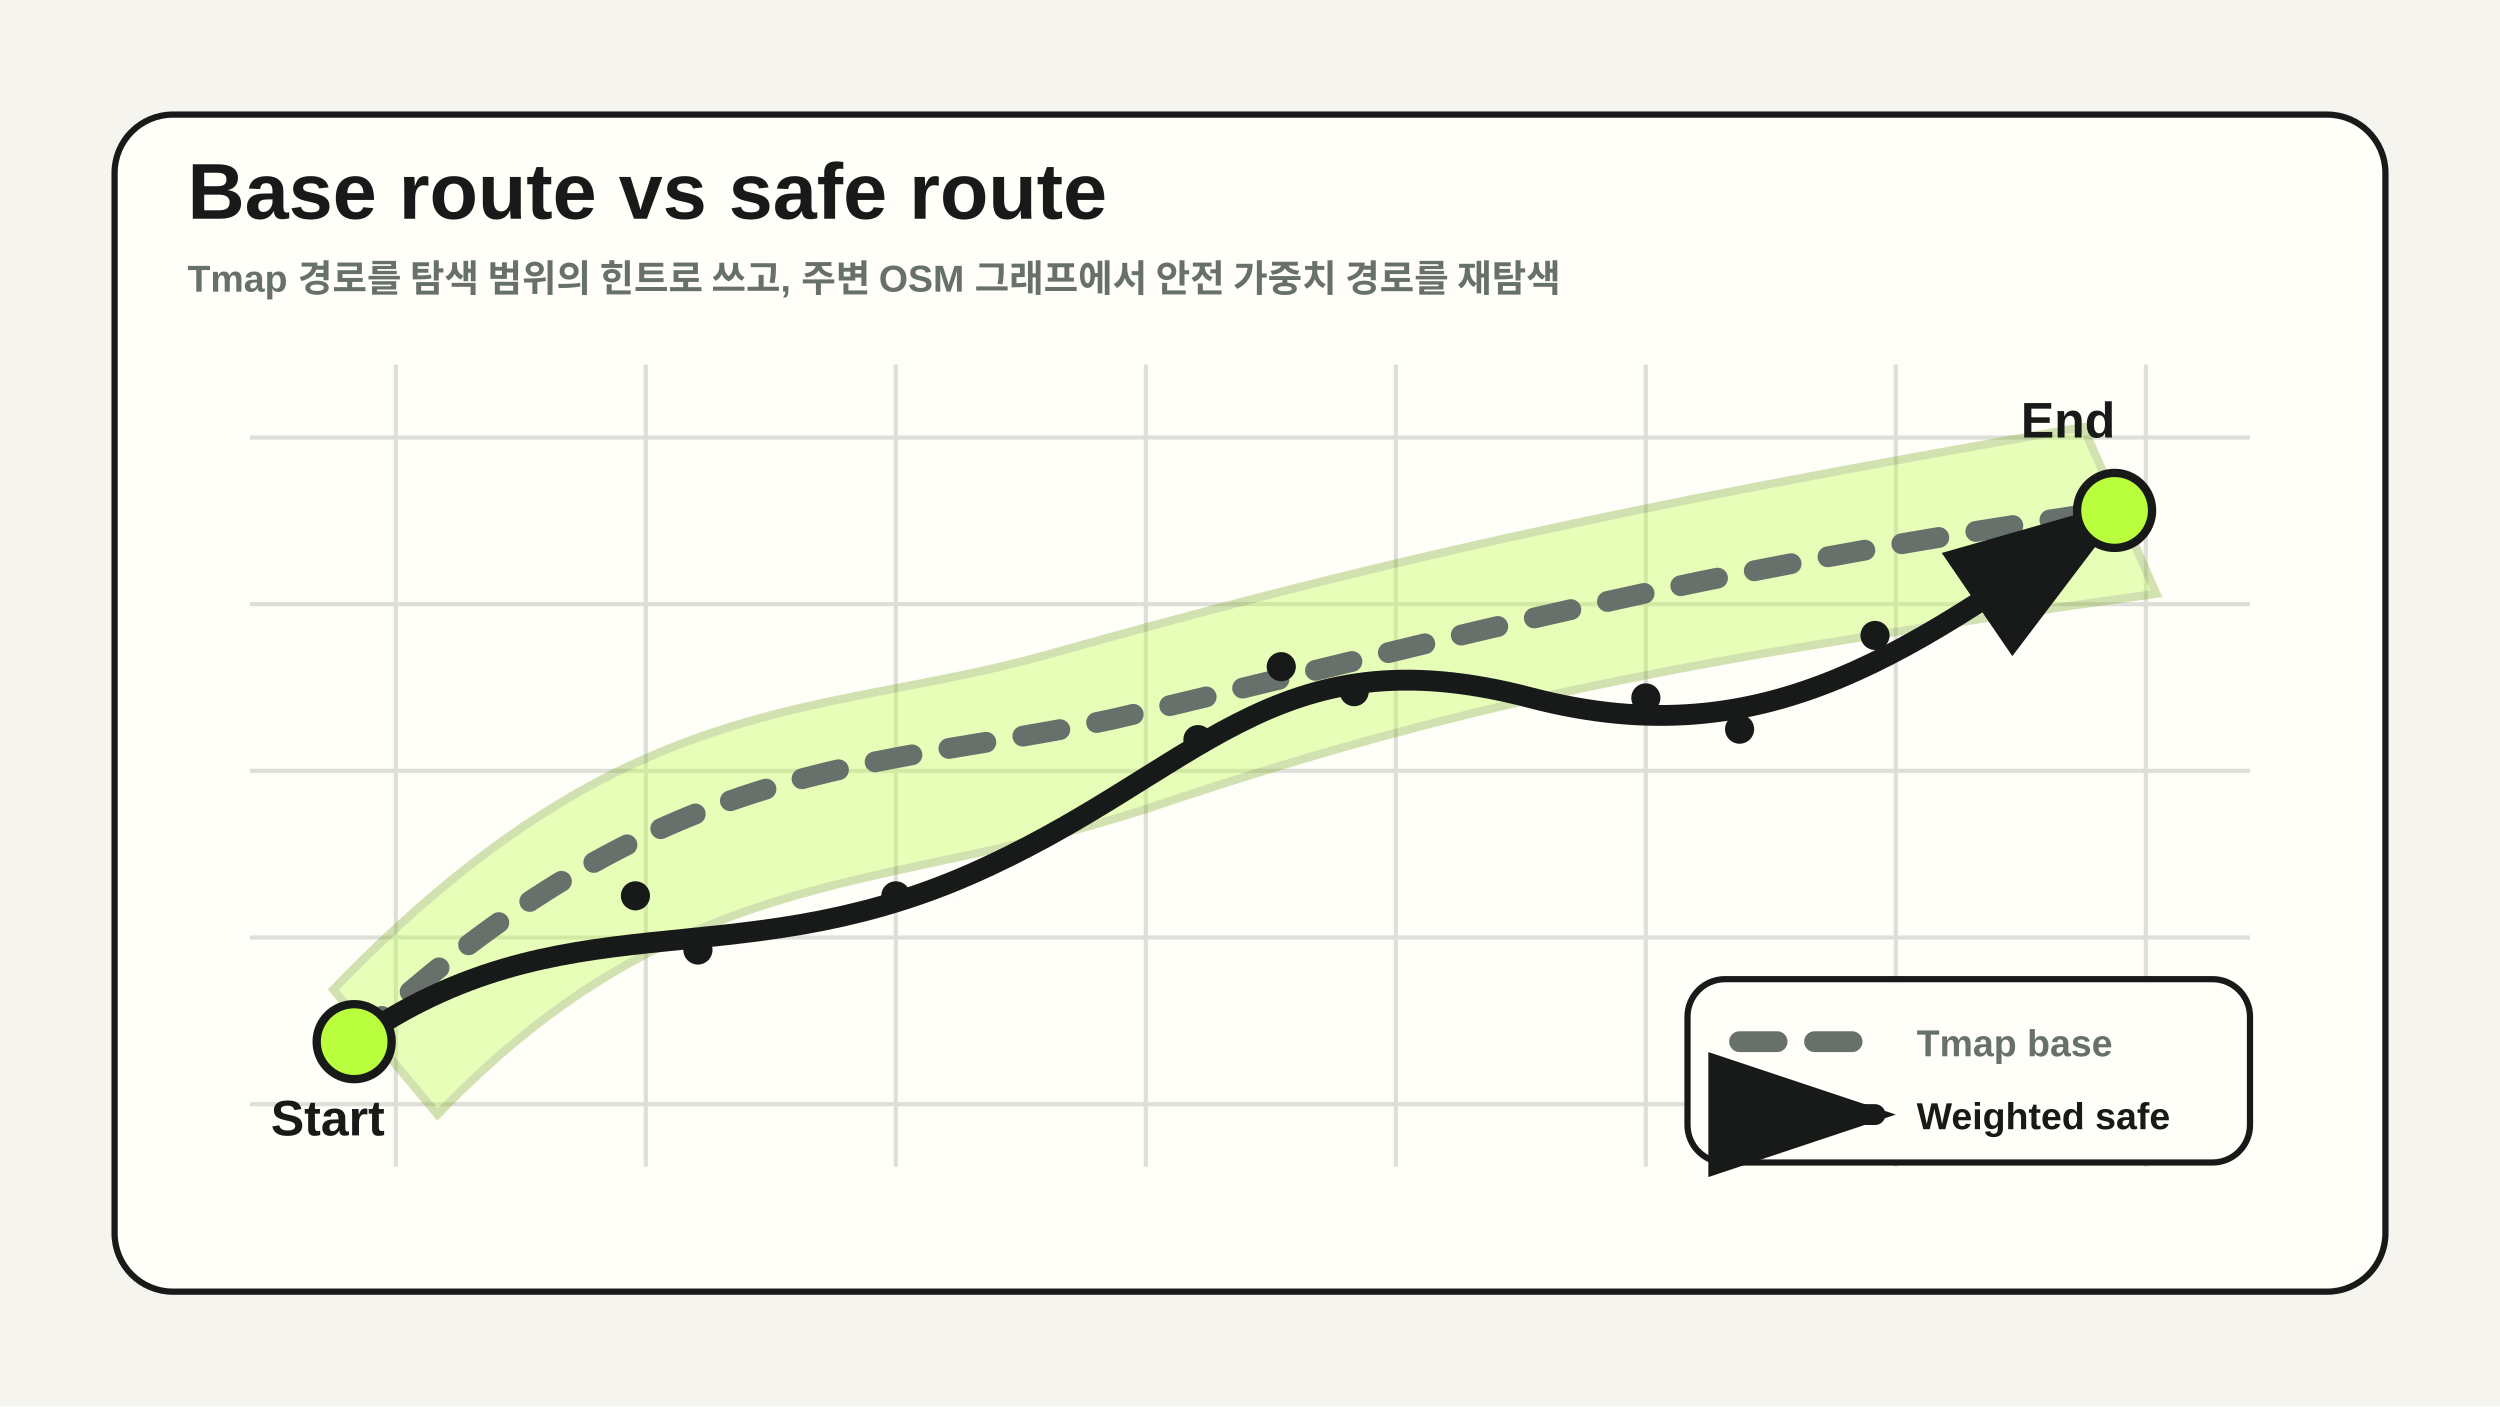
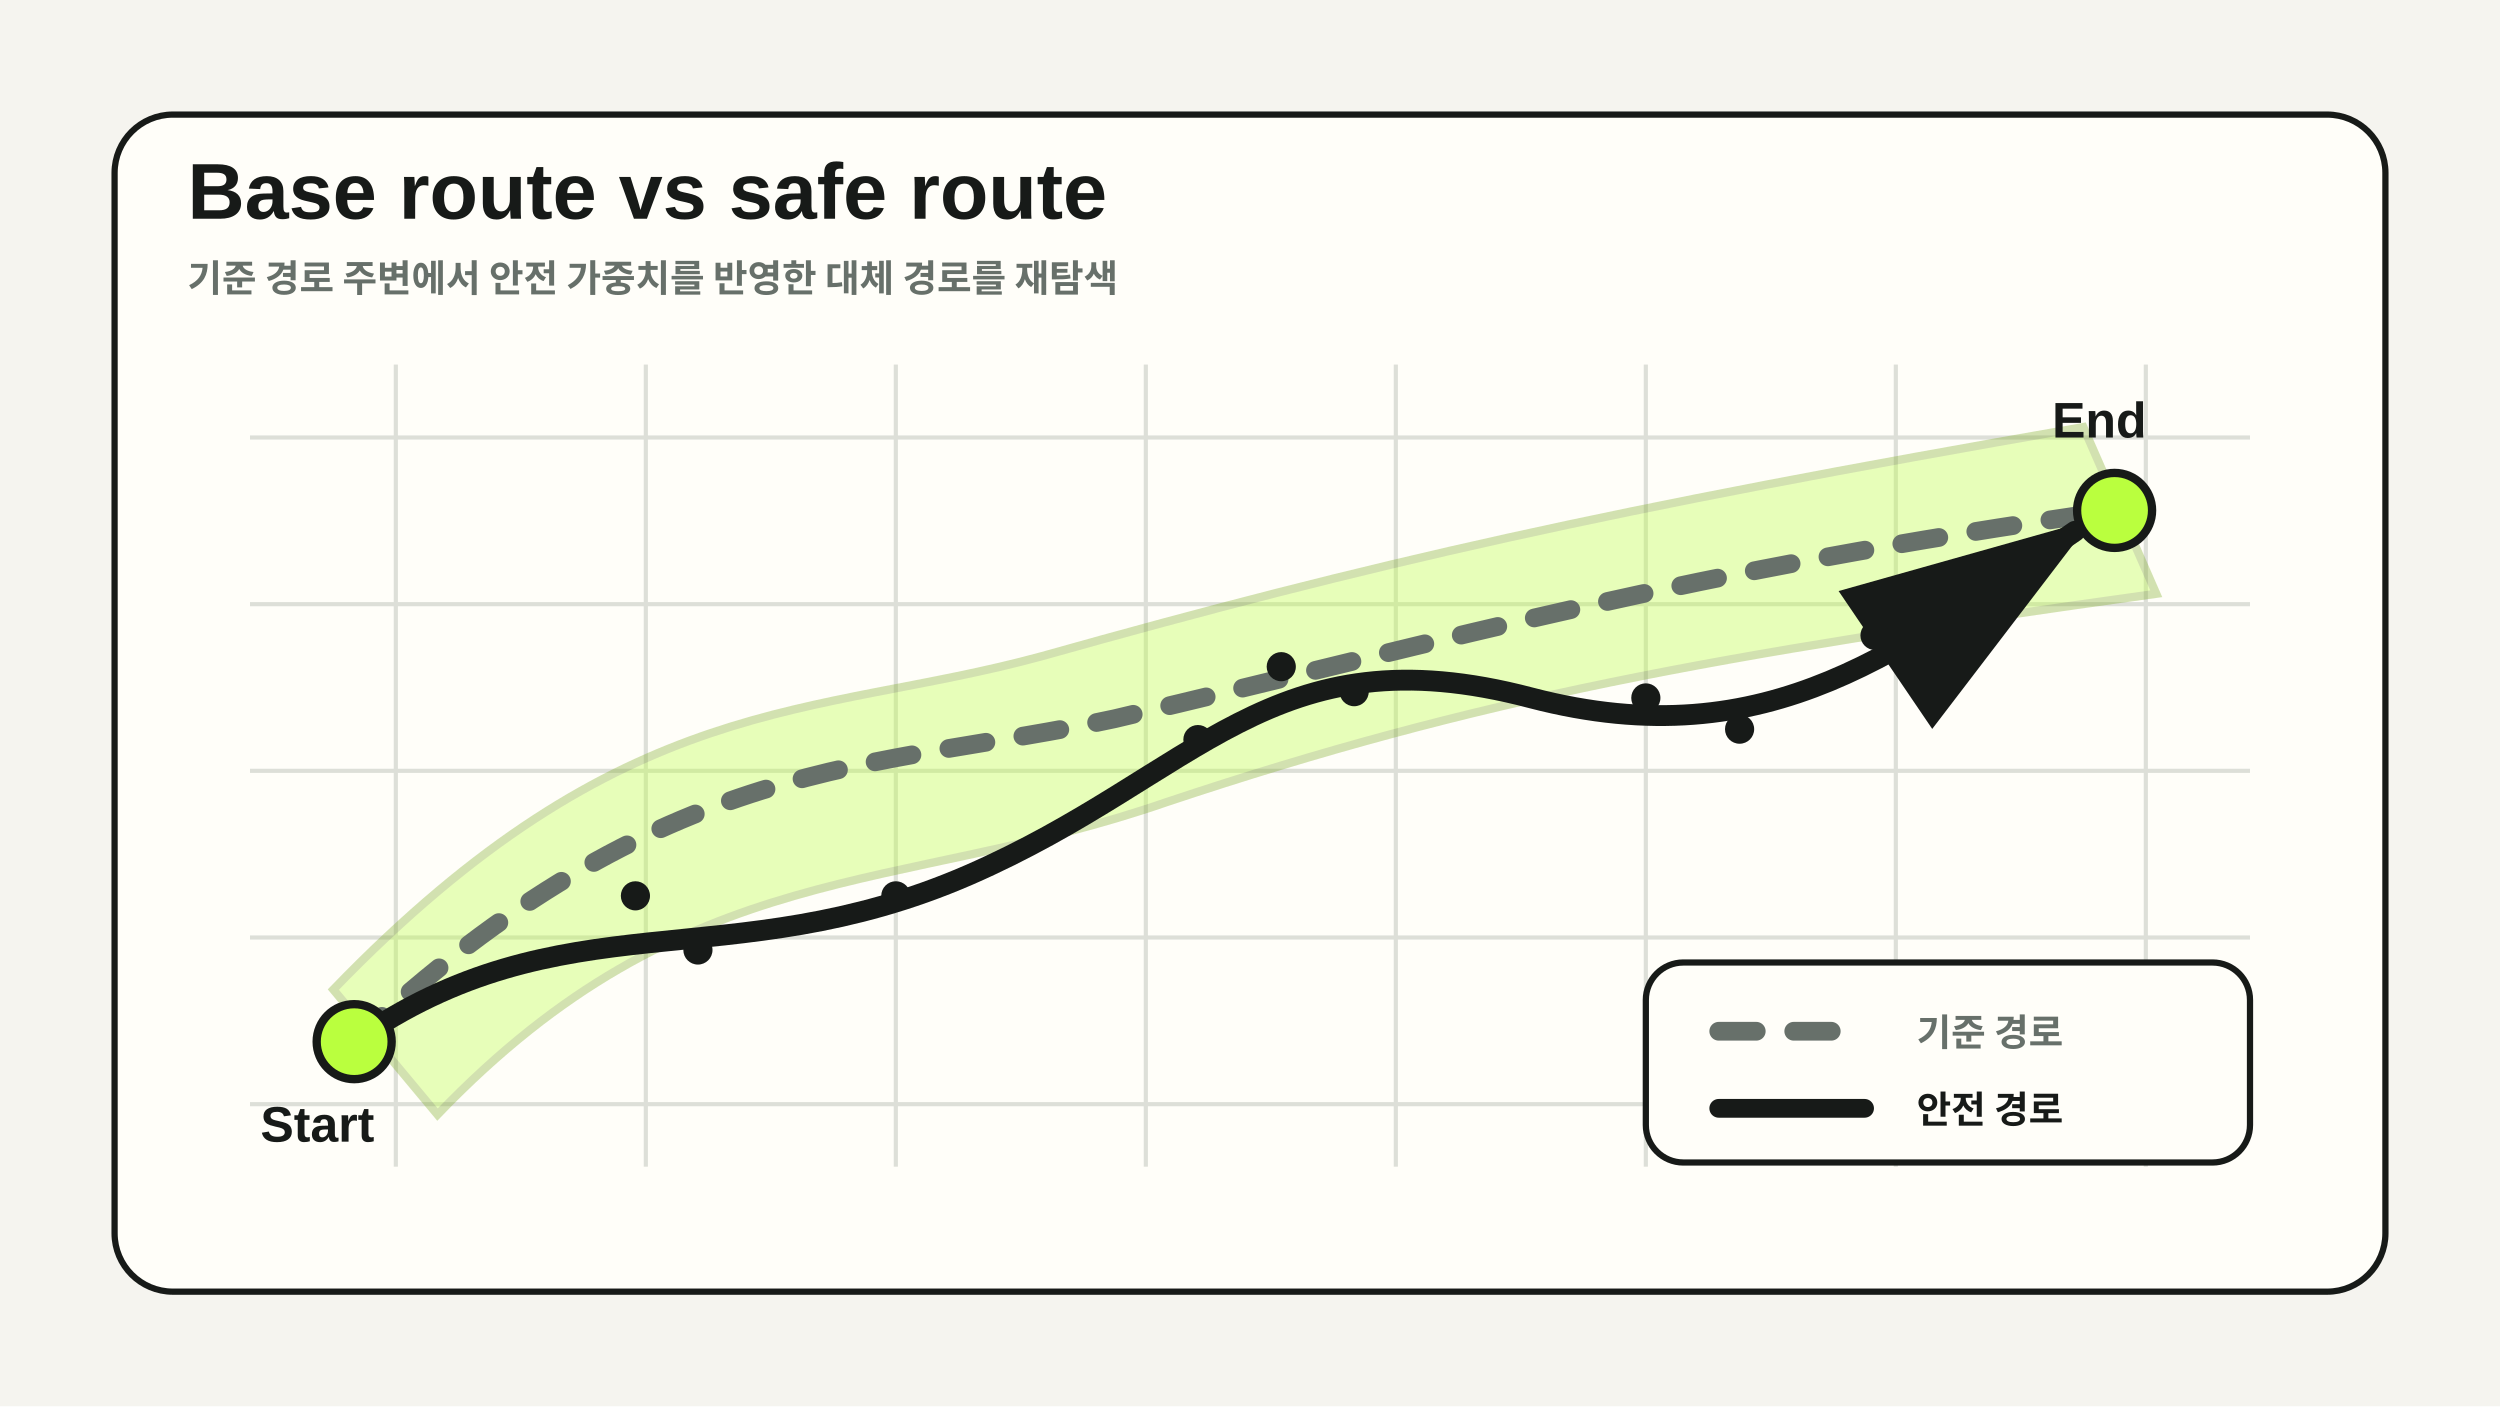
<svg xmlns="http://www.w3.org/2000/svg" viewBox="0 0 1200 675" role="img" aria-labelledby="title desc">
  <defs>
-     <marker id="arrow" markerWidth="10" markerHeight="10" refX="8" refY="3" orient="auto" markerUnits="strokeWidth">
-       <path d="M0,0 L0,6 L9,3 z" fill="#171a18" />
+     <marker id="arrow" markerWidth="14" markerHeight="14" refX="11" refY="4" orient="auto" markerUnits="strokeWidth">
+       <path d="M0,0 L0,8 L12,4 z" fill="#171a18" />
    </marker>
    <style>
-       .bg{fill:#f5f4ef}.panel{fill:#fffef9;stroke:#171a18;stroke-width:3}.corridor{fill:#baff3e;opacity:.34;stroke:#7cab22;stroke-width:4}.grid{stroke:#d5d7d0;stroke-width:2}.base{stroke:#67706a;stroke-width:10;fill:none;stroke-linecap:round;stroke-dasharray:18 18}.safe{stroke:#171a18;stroke-width:10;fill:none;stroke-linecap:round;marker-end:url(#arrow)}.node{fill:#baff3e;stroke:#171a18;stroke-width:4}.cctv{fill:#171a18}.muted{fill:#67706a}.ink{fill:#171a18}text{font-family:Pretendard,'Noto Sans KR',Arial,sans-serif}.title{font-size:38px;font-weight:900}.label{font-size:24px;font-weight:850}.small{font-size:18px;font-weight:700}
+       .bg{fill:#f5f4ef}.panel{fill:#fffef9;stroke:#171a18;stroke-width:3}.corridor{fill:#baff3e;opacity:.34;stroke:#7cab22;stroke-width:4}.grid{stroke:#d5d7d0;stroke-width:2}.base{stroke:#67706a;stroke-width:9;fill:none;stroke-linecap:round;stroke-dasharray:18 18}.safe{stroke:#171a18;stroke-width:10;fill:none;stroke-linecap:round;marker-end:url(#arrow)}.safeKey{stroke:#171a18;stroke-width:9;fill:none;stroke-linecap:round}.node{fill:#baff3e;stroke:#171a18;stroke-width:4}.cctv{fill:#171a18}.muted{fill:#67706a}.ink{fill:#171a18}text{font-family:Pretendard,'Noto Sans KR',Arial,sans-serif}.title{font-size:38px;font-weight:900}.label{font-size:24px;font-weight:850}.small{font-size:18px;font-weight:700}
    </style>
  </defs>
  <rect class="bg" width="1200" height="675" />
  <rect x="55" y="55" width="1090" height="565" rx="28" class="panel" />
  <text x="90" y="105" class="title ink">Base route vs safe route</text>
-   <text x="90" y="140" class="small muted">Tmap 경로를 탐색 범위의 힌트로 쓰고, 주변 OSM 그래프에서 안전 가중치 경로를 재탐색</text>
+   <text x="90" y="140" class="small muted">기준 경로 주변에서 안전 가중치를 반영한 대체 경로를 재탐색</text>
  <g opacity=".8">
    <path class="grid" d="M120 210 H1080M120 290H1080M120 370H1080M120 450H1080M120 530H1080" />
    <path class="grid" d="M190 175 V560M310 175V560M430 175V560M550 175V560M670 175V560M790 175V560M910 175V560M1030 175V560" />
  </g>
  <path class="corridor" d="M160 475 C300 330 390 345 500 315 C660 270 770 245 1000 205 L1035 285 C820 315 710 335 560 385 C430 430 330 410 210 535 Z" />
  <path class="base" d="M170 500 C320 360 420 370 535 345 C705 305 805 275 1015 245" />
-   <path class="safe" d="M170 500 C270 430 350 470 465 420 C575 372 610 302 735 335 C850 365 920 310 1015 245" />
+   <path class="safe" d="M170 500 C270 430 350 470 465 420 C575 372 610 302 735 335 C850 365 915 310 996 255" />
  <circle cx="170" cy="500" r="18" class="node" />
-   <text x="130" y="545" class="label ink">Start</text>
+   <text x="125" y="548" class="label ink">Start</text>
  <circle cx="1015" cy="245" r="18" class="node" />
-   <text x="970" y="210" class="label ink">End</text>
-   <g>
-     <circle cx="305" cy="430" r="7" class="cctv" />
-     <circle cx="335" cy="456" r="7" class="cctv" />
-     <circle cx="430" cy="430" r="7" class="cctv" />
-     <circle cx="575" cy="355" r="7" class="cctv" />
-     <circle cx="615" cy="320" r="7" class="cctv" />
-     <circle cx="650" cy="332" r="7" class="cctv" />
-     <circle cx="790" cy="335" r="7" class="cctv" />
-     <circle cx="835" cy="350" r="7" class="cctv" />
-     <circle cx="900" cy="305" r="7" class="cctv" />
-   </g>
-   <rect x="810" y="470" width="270" height="88" rx="18" class="panel" />
-   <line x1="835" y1="500" x2="900" y2="500" class="base" />
-   <text x="920" y="507" class="small muted">Tmap base</text>
-   <line x1="835" y1="535" x2="900" y2="535" class="safe" />
-   <text x="920" y="542" class="small ink">Weighted safe</text>
+   <text x="985" y="210" class="label ink">End</text>
+   <circle cx="305" cy="430" r="7" class="cctv" />
+   <circle cx="335" cy="456" r="7" class="cctv" />
+   <circle cx="430" cy="430" r="7" class="cctv" />
+   <circle cx="575" cy="355" r="7" class="cctv" />
+   <circle cx="615" cy="320" r="7" class="cctv" />
+   <circle cx="650" cy="332" r="7" class="cctv" />
+   <circle cx="790" cy="335" r="7" class="cctv" />
+   <circle cx="835" cy="350" r="7" class="cctv" />
+   <circle cx="900" cy="305" r="7" class="cctv" />
+   <rect x="790" y="462" width="290" height="96" rx="18" class="panel" />
+   <path class="base" d="M825 495 H895" />
+   <text x="920" y="502" class="small muted">기준 경로</text>
+   <path class="safeKey" d="M825 532 H895" />
+   <text x="920" y="539" class="small ink">안전 경로</text>
</svg>
